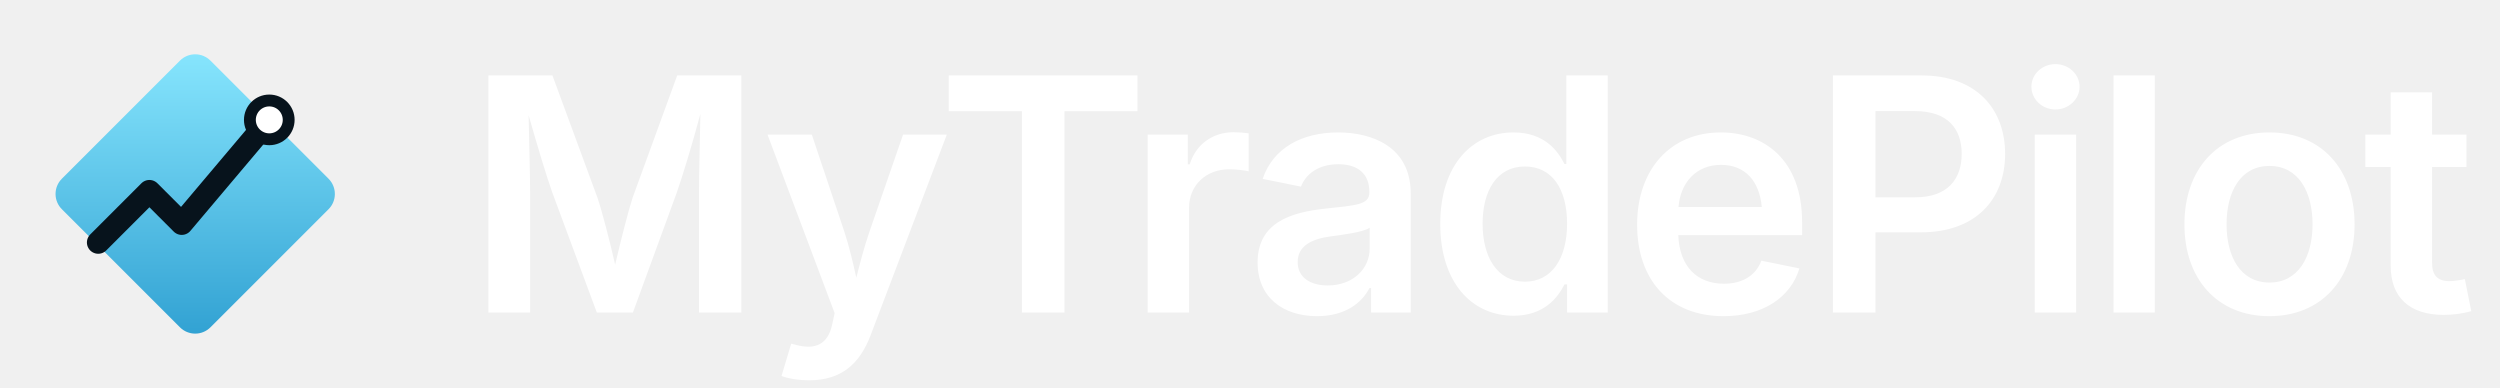
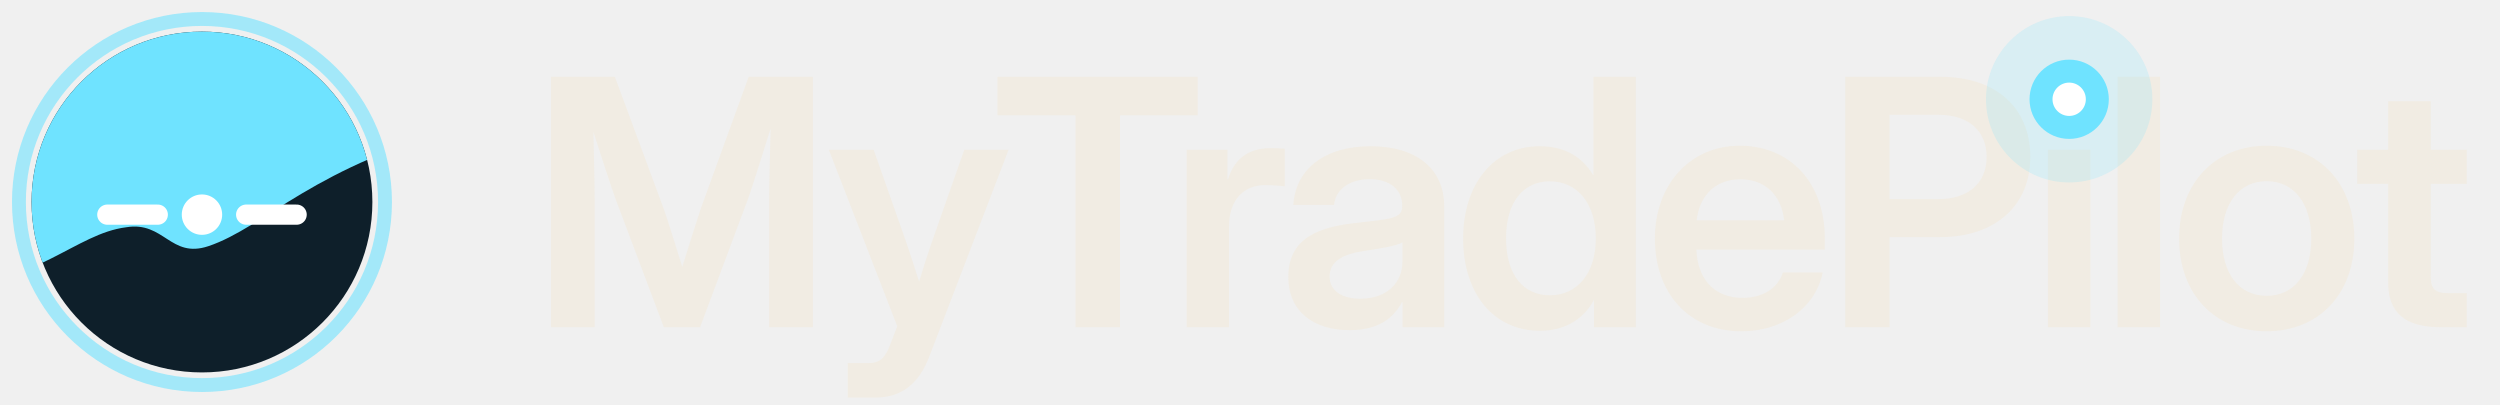
- <svg xmlns="http://www.w3.org/2000/svg" viewBox="0 0 231.77 36.00" width="232" height="36" role="img" aria-label="MyTradePilot">
-   <g transform="translate(2.0 2.0) scale(0.5)">
+ <svg xmlns="http://www.w3.org/2000/svg" viewBox="0 0 198.05 32.00" width="198" height="32" role="img" aria-label="MyTradePilot">
+   <g transform="scale(0.5)">
    <defs>
-       <linearGradient id="mtp-g" x1="12" y1="12" x2="52" y2="52" gradientUnits="userSpaceOnUse">
-         <stop offset="0" stop-color="#8ae8ff" />
-         <stop offset="1" stop-color="#2e9fd1" />
-       </linearGradient>
+       <clipPath id="mtp-clip">
+         <circle cx="32" cy="32" r="27" />
+       </clipPath>
    </defs>
-     <rect x="12.5" y="12.5" width="39" height="39" rx="4" transform="rotate(45 32 32)" fill="url(#mtp-g)" />
-     <path d="M14 41 L23.5 31.5 L29.5 37.5 L45.75 18.25" fill="none" stroke="#07131c" stroke-width="4.2" stroke-linecap="round" stroke-linejoin="round" />
-     <circle cx="45.75" cy="18.25" r="3.6" fill="#ffffff" stroke="#07131c" stroke-width="2.2" />
+     <circle cx="32" cy="32" r="27" fill="#0e1f2a" />
+     <path d="M-10 46 C6 45 12 37 20 36 C26 35 27 41 33 39 C42 36 50 26 74 20 L74 -10 L-10 -10 Z" fill="#6fe3ff" clip-path="url(#mtp-clip)" />
+     <circle cx="32" cy="32" r="29" fill="none" stroke="#6fe3ff" stroke-width="2.2" opacity="0.6" />
+     <path d="M17 34 H25 M39 34 H47" stroke="#ffffff" stroke-width="3.2" stroke-linecap="round" />
+     <circle cx="32" cy="34" r="3.2" fill="#ffffff" />
  </g>
-   <path transform="translate(43.00 29.00)" fill="#ffffff" d="M2.21 0.00H6.08V-11.10C6.08 -12.77 5.99 -15.81 5.94 -18.31C6.75 -15.47 7.63 -12.54 8.15 -11.10L12.27 0.00H15.62L19.68 -11.10C20.20 -12.58 21.13 -15.61 21.88 -18.43C21.84 -15.81 21.75 -12.74 21.75 -11.10V0.00H25.68V-22.00H19.73L15.59 -10.65C15.16 -9.33 14.48 -6.61 13.97 -4.44C13.47 -6.64 12.77 -9.35 12.33 -10.65L8.15 -22.00H2.21ZM29.41 5.89C29.93 6.10 30.89 6.29 31.98 6.29C34.96 6.29 36.66 4.77 37.67 2.13L44.75 -16.51H40.69L37.58 -7.53C37.09 -6.11 36.72 -4.68 36.35 -3.23C36.03 -4.68 35.70 -6.10 35.23 -7.53L32.22 -16.51H28.11L34.34 0.06L34.11 1.11C33.71 3.00 32.50 3.47 30.77 3.01L30.31 2.89ZM44.93 -18.68H51.72V0.00H55.67V-18.68H62.44V-22.00H44.93ZM63.39 0.00H67.23V-9.72C67.23 -11.81 68.81 -13.29 70.95 -13.29C71.63 -13.29 72.44 -13.19 72.76 -13.10V-16.63C72.40 -16.68 71.79 -16.73 71.36 -16.73C69.47 -16.73 67.88 -15.65 67.29 -13.75H67.11V-16.51H63.39ZM79.11 0.34C81.68 0.34 83.25 -0.86 83.97 -2.27H84.12V0.00H87.80V-11.03C87.80 -15.43 84.16 -16.71 81.06 -16.71C77.76 -16.71 75.04 -15.31 74.06 -12.40L77.62 -11.68C78.02 -12.77 79.16 -13.76 81.08 -13.76C82.95 -13.76 83.96 -12.82 83.96 -11.21V-11.13C83.96 -10.00 82.75 -9.95 79.88 -9.64C76.69 -9.30 73.59 -8.36 73.59 -4.64C73.59 -1.39 75.97 0.34 79.11 0.34ZM80.10 -2.51C78.48 -2.51 77.31 -3.25 77.31 -4.68C77.31 -6.19 78.61 -6.82 80.34 -7.06C81.33 -7.19 83.47 -7.46 83.99 -7.87V-5.92C83.99 -4.09 82.47 -2.51 80.10 -2.51ZM97.35 0.30C100.20 0.30 101.47 -1.42 102.07 -2.61H102.31V0.00H106.08V-22.00H102.24V-13.78H102.07C101.48 -14.94 100.27 -16.71 97.33 -16.71C93.53 -16.71 90.54 -13.72 90.54 -8.22C90.54 -2.81 93.44 0.30 97.35 0.30ZM98.40 -2.86C95.83 -2.86 94.47 -5.14 94.47 -8.24C94.47 -11.31 95.80 -13.55 98.40 -13.55C100.92 -13.55 102.31 -11.46 102.31 -8.24C102.31 -5.02 100.89 -2.86 98.40 -2.86ZM116.83 0.34C120.50 0.34 123.07 -1.42 123.87 -4.09L120.34 -4.81C119.82 -3.41 118.55 -2.67 116.87 -2.67C114.40 -2.67 112.74 -4.24 112.63 -7.18H124.12V-8.39C124.12 -14.17 120.60 -16.71 116.57 -16.71C111.85 -16.71 108.81 -13.23 108.81 -8.15C108.81 -2.98 111.85 0.34 116.83 0.34ZM112.65 -9.79C112.82 -11.99 114.24 -13.70 116.59 -13.70C118.88 -13.70 120.16 -12.15 120.38 -9.79ZM126.98 0.00H130.93V-7.44H135.15C140.23 -7.44 142.96 -10.50 142.96 -14.72C142.96 -18.91 140.27 -22.00 135.21 -22.00H126.98ZM130.93 -10.69V-18.69H134.60C137.61 -18.69 138.93 -17.07 138.93 -14.72C138.93 -12.37 137.61 -10.69 134.63 -10.69ZM145.71 0.00H149.55V-16.51H145.71ZM147.63 -18.84C148.85 -18.84 149.87 -19.79 149.87 -20.95C149.87 -22.12 148.85 -23.05 147.63 -23.05C146.40 -23.05 145.40 -22.12 145.40 -20.95C145.40 -19.79 146.40 -18.84 147.63 -18.84ZM156.85 -22.00H153.02V0.00H156.85ZM167.49 0.34C172.30 0.34 175.39 -3.09 175.39 -8.17C175.39 -13.30 172.30 -16.71 167.49 -16.71C162.67 -16.71 159.60 -13.30 159.60 -8.17C159.60 -3.09 162.67 0.34 167.49 0.34ZM167.49 -2.78C164.81 -2.78 163.51 -5.17 163.51 -8.18C163.51 -11.22 164.81 -13.60 167.49 -13.60C170.17 -13.60 171.49 -11.22 171.49 -8.18C171.49 -5.17 170.17 -2.78 167.49 -2.78ZM185.77 -16.51H182.58V-20.43H178.74V-16.51H176.39V-13.50H178.74V-4.33C178.74 -1.40 180.50 0.22 183.65 0.22C184.47 0.22 185.38 0.12 186.22 -0.13L185.62 -3.10C185.25 -3.01 184.57 -2.91 184.22 -2.91C183.05 -2.91 182.58 -3.46 182.58 -4.65V-13.50H185.77Z" />
+   <g transform="translate(42.00 25.92)">
+     <path fill="#f1ece3" d="M1.65 0.00H5.11V-10.12C5.11 -11.45 5.05 -13.52 5.01 -15.47C5.70 -13.33 6.36 -11.28 6.78 -10.12L10.59 0.00H13.46L17.24 -10.12C17.67 -11.33 18.35 -13.52 19.05 -15.75C19.00 -13.71 18.93 -11.52 18.93 -10.12V0.00H22.40V-19.84H17.31L13.52 -9.41C13.16 -8.31 12.52 -6.32 12.05 -4.78C11.58 -6.32 10.95 -8.31 10.57 -9.41L6.71 -19.84H1.65ZM25.16 5.57H27.36C29.39 5.57 30.78 4.51 31.62 2.32L37.90 -14.06H34.39L31.82 -6.74C31.46 -5.70 31.13 -4.66 30.81 -3.62C30.49 -4.66 30.14 -5.70 29.79 -6.74L27.21 -14.06H23.66L29.08 -0.08L28.56 1.28C28.16 2.38 27.73 2.84 26.82 2.84H25.16ZM37.02 -16.79H43.20V0.00H46.73V-16.79H52.88V-19.84H37.02ZM52.01 0.00H55.36V-7.96C55.36 -10.16 56.60 -11.26 58.20 -11.26C58.86 -11.26 59.53 -11.20 59.78 -11.16V-14.14C59.52 -14.17 59.14 -14.19 58.69 -14.19C56.88 -14.19 55.80 -13.34 55.28 -11.73H55.24V-14.06H52.01ZM64.92 0.23C67.21 0.23 68.39 -0.73 69.06 -1.98H69.11V0.00H72.41V-9.59C72.41 -12.52 70.24 -14.34 66.58 -14.34C62.91 -14.34 60.62 -12.49 60.46 -9.69H63.69C63.78 -10.88 64.88 -11.73 66.51 -11.73C68.12 -11.73 69.08 -10.88 69.08 -9.68V-9.57C69.08 -8.62 68.19 -8.58 65.58 -8.28C62.68 -7.98 60.06 -7.19 60.06 -3.99C60.06 -1.19 62.12 0.23 64.92 0.23ZM65.74 -2.26C64.28 -2.26 63.33 -2.92 63.33 -4.02C63.33 -5.30 64.56 -5.82 65.99 -6.03C67.38 -6.24 68.68 -6.46 69.10 -6.72V-5.21C69.10 -3.57 67.94 -2.26 65.74 -2.26ZM80.00 0.28C81.83 0.28 83.38 -0.52 84.26 -2.14H84.28V0.00H87.59V-19.84H84.23V-12.06H84.20C83.30 -13.61 81.79 -14.34 79.97 -14.34C76.36 -14.34 73.91 -11.37 73.91 -7.04C73.91 -2.66 76.32 0.28 80.00 0.28ZM80.78 -2.53C78.70 -2.53 77.31 -4.13 77.31 -7.04C77.31 -9.95 78.70 -11.56 80.78 -11.56C82.98 -11.56 84.42 -9.77 84.42 -7.04C84.42 -4.30 82.98 -2.53 80.78 -2.53ZM95.96 0.32C99.24 0.32 101.85 -1.58 102.39 -4.34H99.24C98.86 -3.14 97.73 -2.33 96.04 -2.33C93.77 -2.33 92.47 -3.86 92.39 -6.15H102.56V-7.07C102.56 -11.38 99.87 -14.38 95.82 -14.38C91.88 -14.38 89.10 -11.29 89.10 -7.02C89.10 -2.76 91.73 0.32 95.96 0.32ZM92.41 -8.47C92.64 -10.48 93.93 -11.72 95.88 -11.72C97.82 -11.72 99.12 -10.48 99.34 -8.47ZM104.18 0.00H107.69V-7.14H111.69C116.04 -7.14 118.84 -9.60 118.84 -13.50C118.84 -17.39 116.11 -19.84 111.76 -19.84H104.18ZM107.69 -10.15V-16.83H111.56C113.93 -16.83 115.38 -15.57 115.38 -13.50C115.38 -11.42 113.93 -10.15 111.56 -10.15ZM120.24 0.00H123.60V-14.06H120.24ZM129.12 -19.84H125.76V0.00H129.12ZM137.57 0.32C141.71 0.32 144.51 -2.65 144.51 -7.02C144.51 -11.38 141.71 -14.38 137.57 -14.38C133.43 -14.38 130.63 -11.38 130.63 -7.02C130.63 -2.65 133.43 0.32 137.57 0.32ZM137.57 -2.49C135.40 -2.49 134.03 -4.21 134.03 -7.02C134.03 -9.84 135.41 -11.57 137.57 -11.57C139.71 -11.57 141.10 -9.83 141.10 -7.02C141.10 -4.22 139.73 -2.49 137.57 -2.49ZM153.42 -14.06H150.56V-17.90H147.19V-14.06H144.74V-11.36H147.19V-3.54C147.19 -1.13 148.54 0.00 151.40 0.00H153.42V-2.70H151.98C150.89 -2.70 150.56 -3.04 150.56 -4.03V-11.36H153.42Z" />
+     <circle cx="121.92" cy="-18.06" r="6.59" fill="#6fe3ff" opacity="0.18" />
+     <circle cx="121.92" cy="-18.06" r="3.14" fill="#6fe3ff" />
+     <circle cx="121.92" cy="-18.06" r="1.32" fill="#ffffff" />
+   </g>
</svg>
